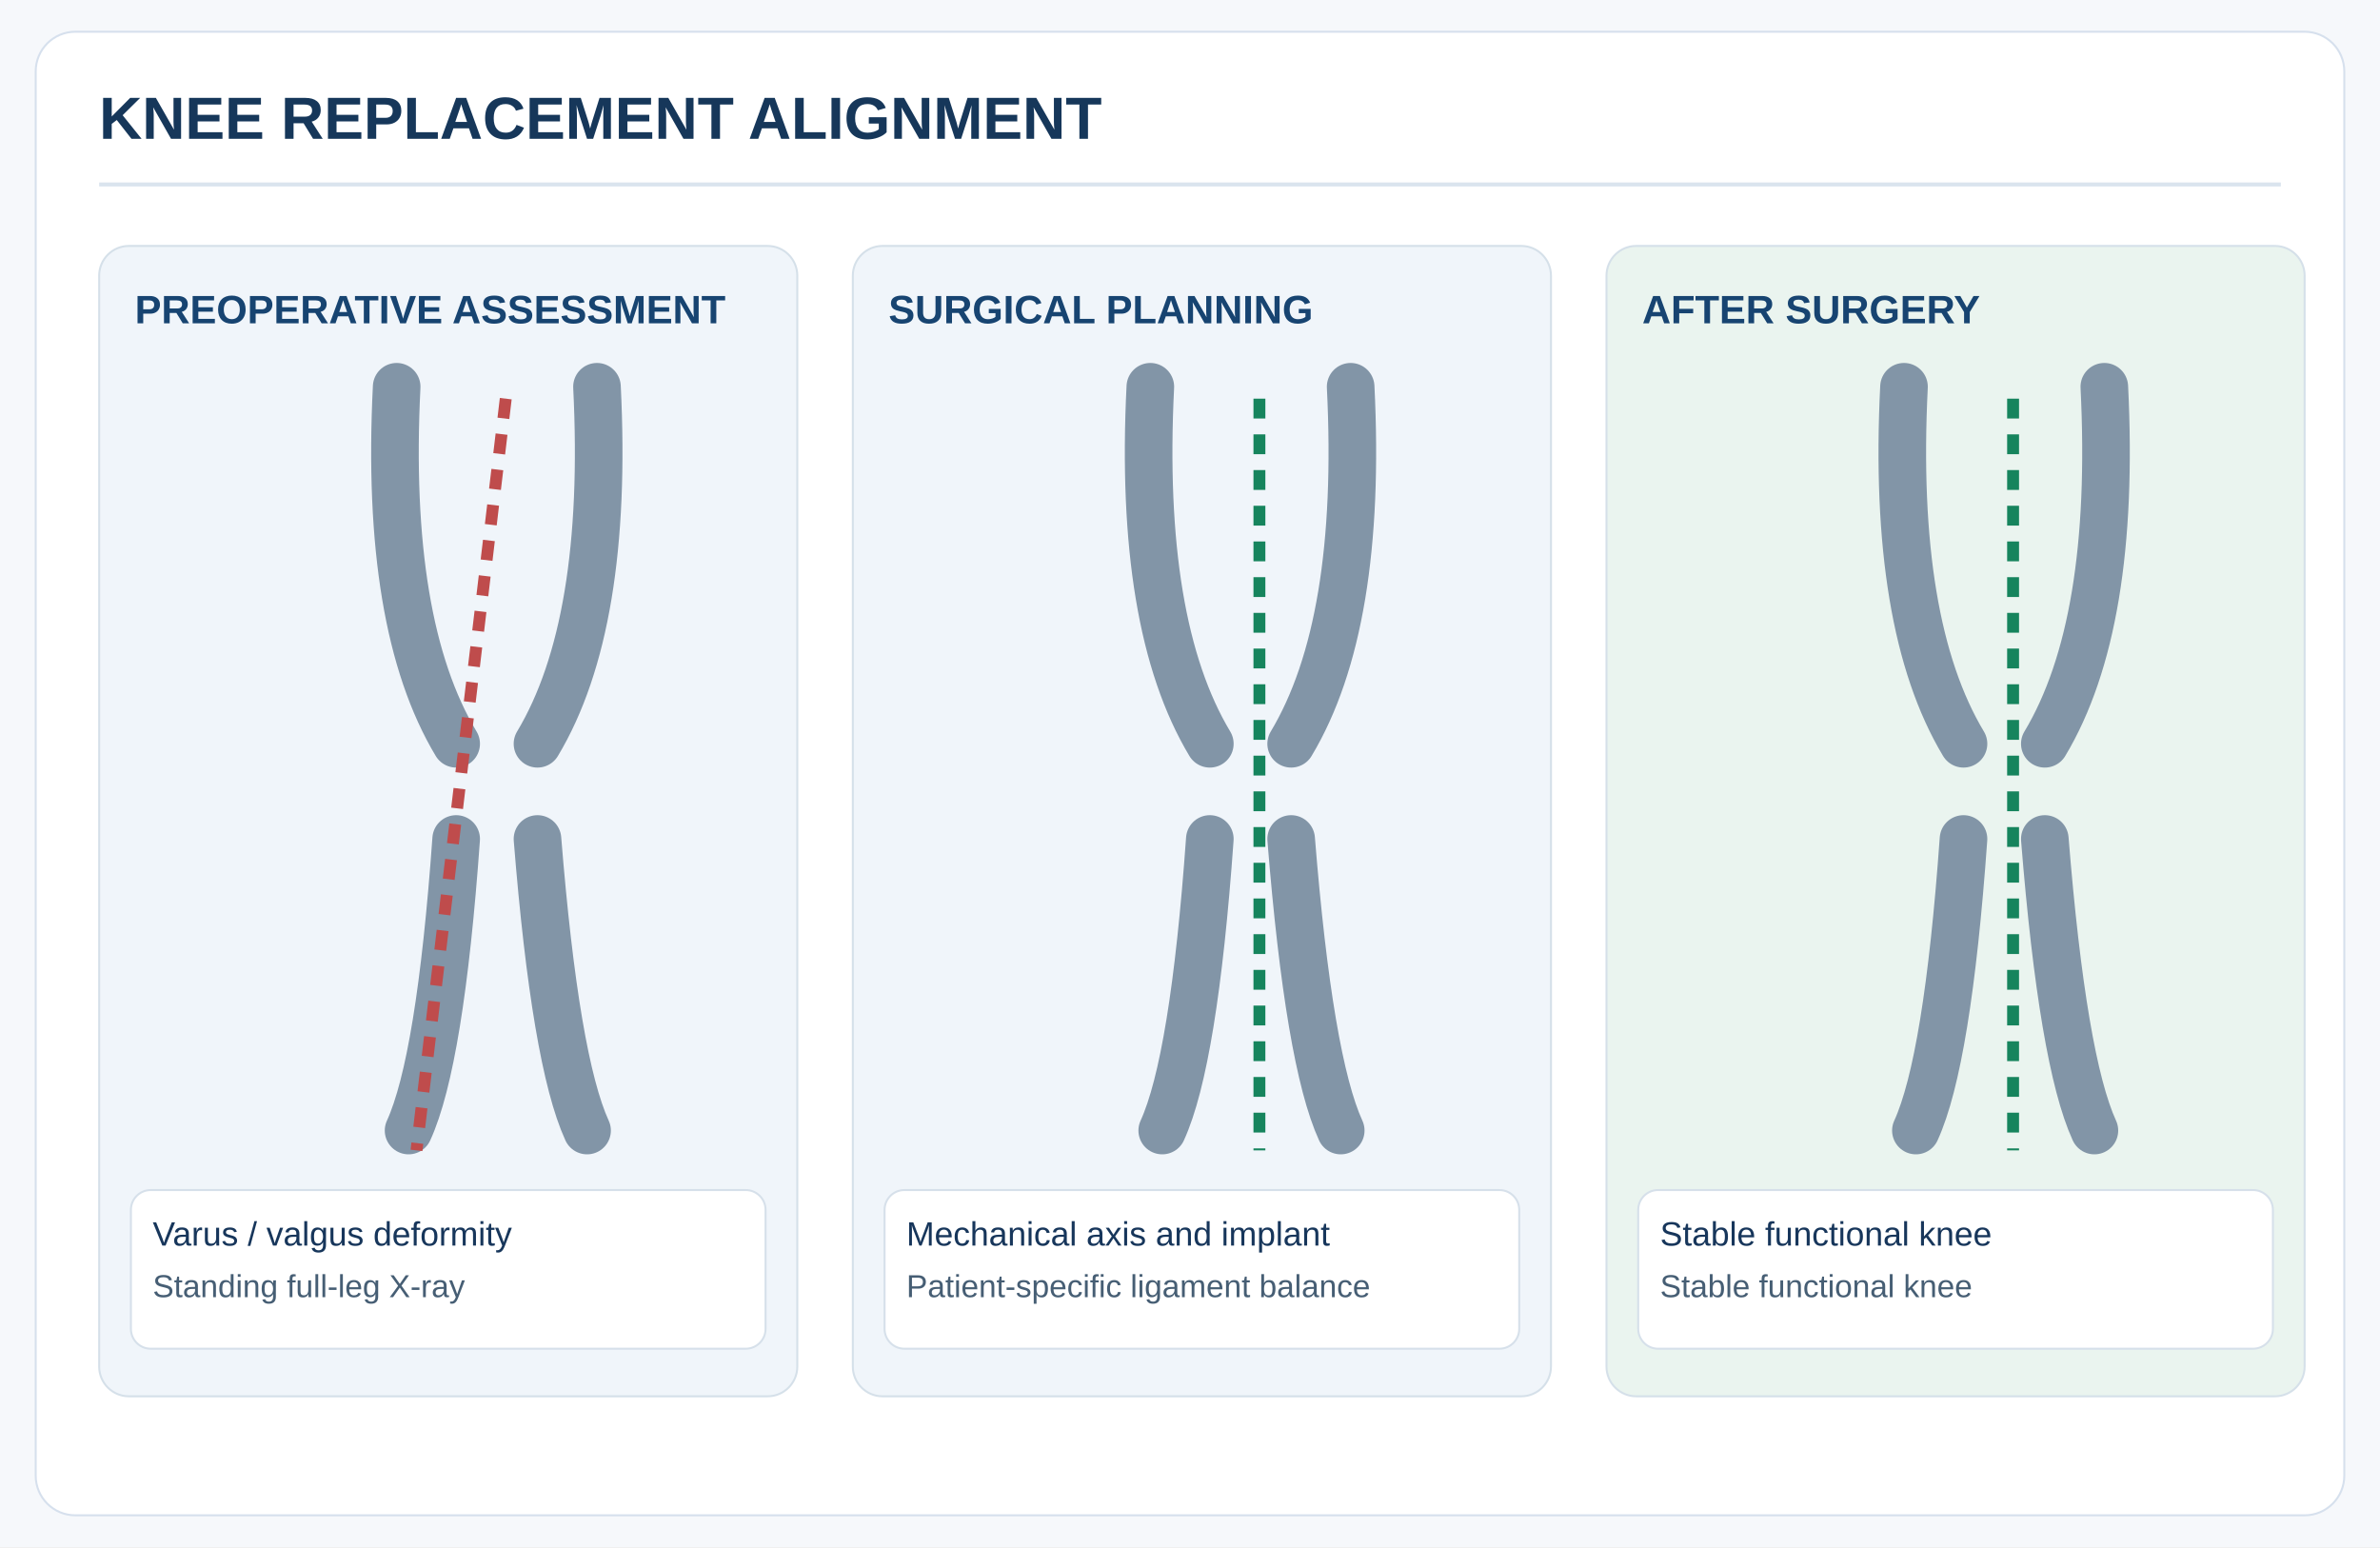
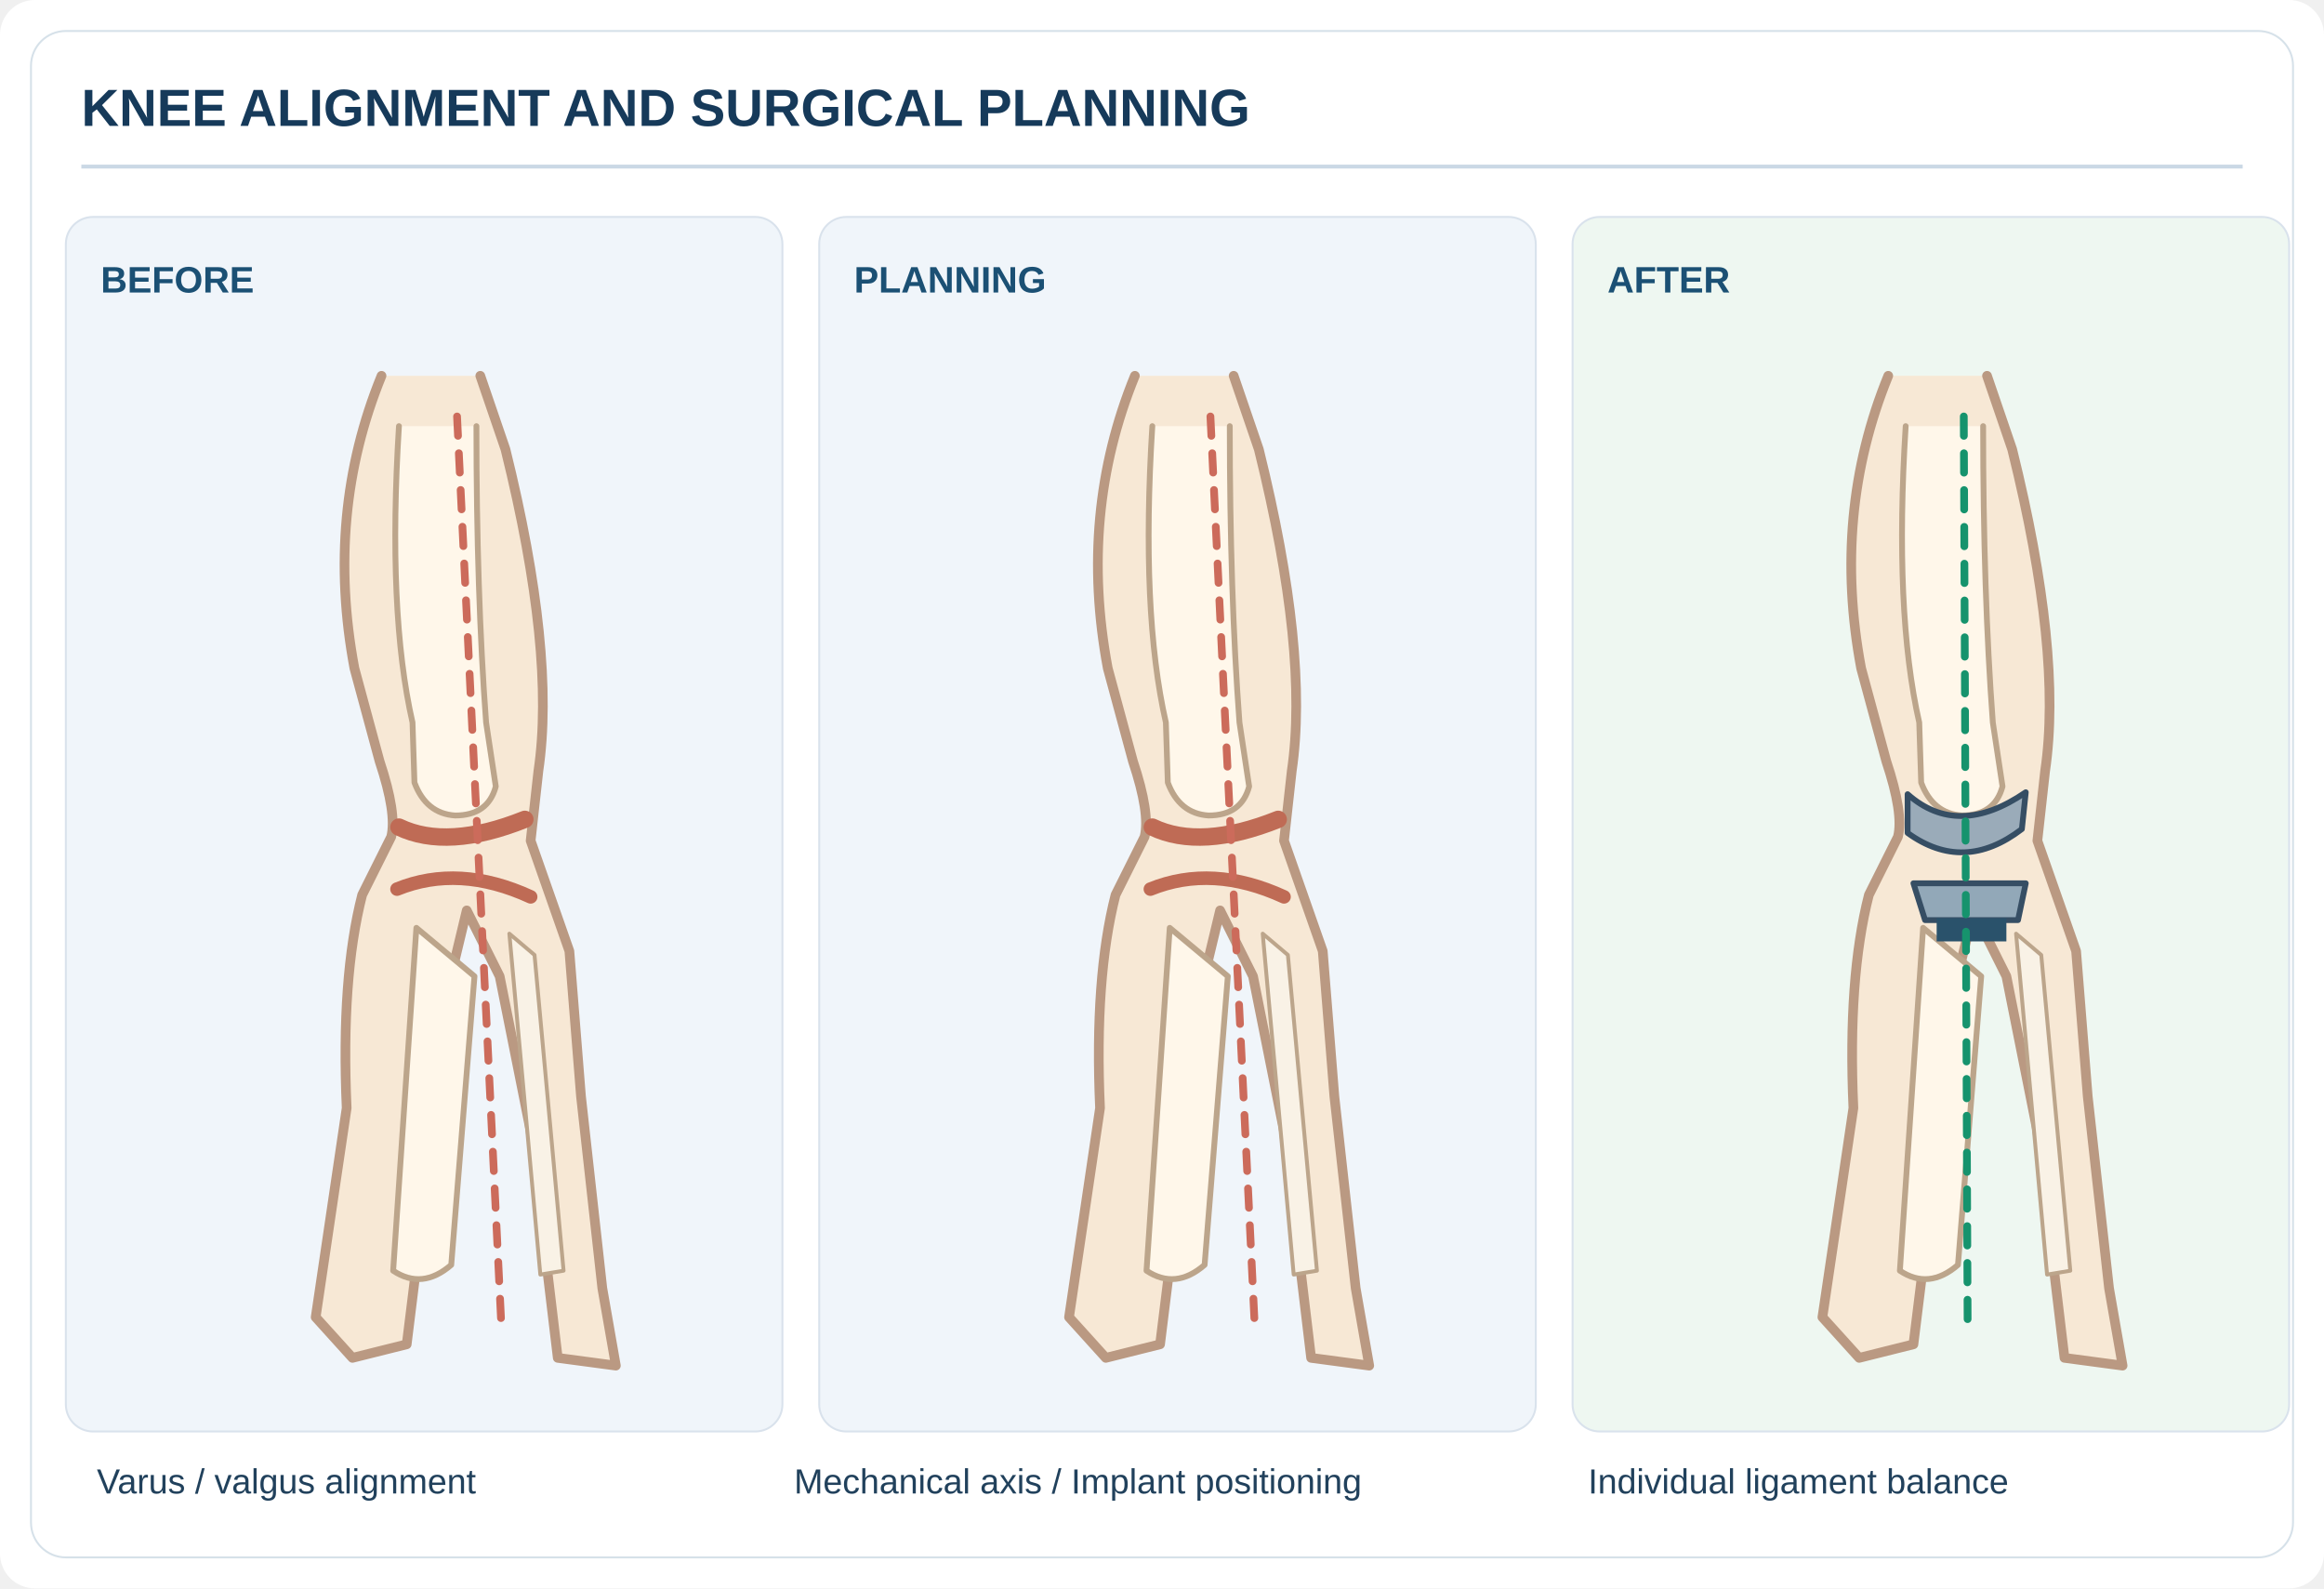
- <svg xmlns="http://www.w3.org/2000/svg" viewBox="0 0 1200 780" role="img">
-   <rect width="1200" height="780" fill="#f6f8fb" />
-   <rect x="18" y="16" width="1164" height="748" rx="20" fill="white" stroke="#d6e0ed" />
-   <text x="50" y="70" fill="#16375a" font-size="30" font-weight="700" font-family="Arial,Helvetica,sans-serif">KNEE REPLACEMENT ALIGNMENT</text>
-   <path d="M50 93 H1150" stroke="#dae4ee" stroke-width="2" />
-   <rect x="50" y="124" width="352" height="580" rx="15" fill="#f0f5fa" stroke="#d5e0e9" />
-   <text x="68" y="163" fill="#174471" font-size="20" font-weight="700" font-family="Arial,Helvetica,sans-serif">PREOPERATIVE ASSESSMENT</text>
-   <g transform="translate(130,195)" fill="none" stroke="#8295a7" stroke-width="24" stroke-linecap="round">
-     <path d="M70 0 Q64 120 100 180" />
-     <path d="M171 0 Q177 120 141 180" />
-     <path d="M100 228 Q92 340 76 375" />
-     <path d="M141 228 Q150 340 166 375" />
+ <svg xmlns="http://www.w3.org/2000/svg" viewBox="0 0 1200 820" role="img">
+   <rect width="1200" height="820" rx="18" fill="#fff" />
+   <rect x="16" y="16" width="1168" height="788" rx="18" fill="#fff" stroke="#d6e1e9" />
+   <text x="42" y="65" font-family="Arial,sans-serif" font-size="27" font-weight="700" fill="#163a5a">KNEE ALIGNMENT AND SURGICAL PLANNING</text>
+   <path d="M42 86 H1158" stroke="#cad8e5" stroke-width="2" />
+   <rect x="34" y="112" width="370" height="627" rx="14" fill="#f0f5fa" stroke="#d9e2ec" />
+   <text x="52" y="151" font-family="Arial,sans-serif" font-size="19" font-weight="700" fill="#1b5074">BEFORE</text>
+   <g transform="translate(67,180)" stroke-linejoin="round" stroke-linecap="round">
+     <path d="M130 14 Q101 85 116 165 L129 213 Q138 240 135 252 L120 282 Q109 325 112 392 L96 500 L115 521 L143 514 L157 401 L168 315 L174 290 L191 324 L207 404 L221 521 L251 525 L244 485 L233 386 L227 311 L207 254 L211 218 Q220 157 194 52 L181 14" fill="#f7e8d5" stroke="#ba9982" stroke-width="5" />
+     <path d="M139 40 Q133 136 146 193 L147 224 Q153 240 168 241 Q185 241 189 226 L184 193 Q179 126 179 40" fill="#fff7ea" stroke="#bca58b" stroke-width="3" />
+     <path d="M148 299 L136 476 Q151 486 166 473 L178 324 Z" fill="#fff7ea" stroke="#bca58b" stroke-width="3" />
+     <path d="M196 302 L212 478 L224 476 L209 313 Z" fill="#f9f2e6" stroke="#bca58b" stroke-width="2" />
+     <path d="M139 247 Q164 259 204 243" fill="none" stroke="#bf6b55" stroke-width="9" />
+     <path d="M138 279 Q170 266 207 283" fill="none" stroke="#bf6b55" stroke-width="7" />
+     <path d="M169 35 L192 507" stroke="#cc6b5b" stroke-width="4" stroke-dasharray="10 9" fill="none" />
  </g>
-   <line x1="255" y1="201" x2="210" y2="580" stroke="#bf4c4c" stroke-dasharray="10 8" stroke-width="6" />
-   <rect x="66" y="600" width="320" height="80" rx="10" fill="white" stroke="#d6e0ea" />
-   <text x="77" y="628" fill="#17365b" font-size="17" font-weight="400" font-family="Arial,Helvetica,sans-serif">Varus / valgus deformity</text>
-   <text x="77" y="654" fill="#465e74" font-size="16" font-weight="400" font-family="Arial,Helvetica,sans-serif">Standing full-leg X-ray</text>
-   <rect x="430" y="124" width="352" height="580" rx="15" fill="#f0f5fa" stroke="#d5e0e9" />
-   <text x="448" y="163" fill="#174471" font-size="20" font-weight="700" font-family="Arial,Helvetica,sans-serif">SURGICAL PLANNING</text>
-   <g transform="translate(510,195)" fill="none" stroke="#8295a7" stroke-width="24" stroke-linecap="round">
-     <path d="M70 0 Q64 120 100 180" />
-     <path d="M171 0 Q177 120 141 180" />
-     <path d="M100 228 Q92 340 76 375" />
-     <path d="M141 228 Q150 340 166 375" />
+   <rect x="423" y="112" width="370" height="627" rx="14" fill="#f0f5fa" stroke="#d9e2ec" />
+   <text x="441" y="151" font-family="Arial,sans-serif" font-size="19" font-weight="700" fill="#1b5074">PLANNING</text>
+   <g transform="translate(456,180)" stroke-linejoin="round" stroke-linecap="round">
+     <path d="M130 14 Q101 85 116 165 L129 213 Q138 240 135 252 L120 282 Q109 325 112 392 L96 500 L115 521 L143 514 L157 401 L168 315 L174 290 L191 324 L207 404 L221 521 L251 525 L244 485 L233 386 L227 311 L207 254 L211 218 Q220 157 194 52 L181 14" fill="#f7e8d5" stroke="#ba9982" stroke-width="5" />
+     <path d="M139 40 Q133 136 146 193 L147 224 Q153 240 168 241 Q185 241 189 226 L184 193 Q179 126 179 40" fill="#fff7ea" stroke="#bca58b" stroke-width="3" />
+     <path d="M148 299 L136 476 Q151 486 166 473 L178 324 Z" fill="#fff7ea" stroke="#bca58b" stroke-width="3" />
+     <path d="M196 302 L212 478 L224 476 L209 313 Z" fill="#f9f2e6" stroke="#bca58b" stroke-width="2" />
+     <path d="M139 247 Q164 259 204 243" fill="none" stroke="#bf6b55" stroke-width="9" />
+     <path d="M138 279 Q170 266 207 283" fill="none" stroke="#bf6b55" stroke-width="7" />
+     <path d="M169 35 L192 507" stroke="#cc6b5b" stroke-width="4" stroke-dasharray="10 9" fill="none" />
  </g>
-   <line x1="635" y1="201" x2="635" y2="580" stroke="#16845d" stroke-dasharray="10 8" stroke-width="6" />
-   <rect x="446" y="600" width="320" height="80" rx="10" fill="white" stroke="#d6e0ea" />
-   <text x="457" y="628" fill="#17365b" font-size="17" font-weight="400" font-family="Arial,Helvetica,sans-serif">Mechanical axis and implant</text>
-   <text x="457" y="654" fill="#465e74" font-size="16" font-weight="400" font-family="Arial,Helvetica,sans-serif">Patient-specific ligament balance</text>
-   <rect x="810" y="124" width="352" height="580" rx="15" fill="#eaf4ef" stroke="#d5e0e9" />
-   <text x="828" y="163" fill="#174471" font-size="20" font-weight="700" font-family="Arial,Helvetica,sans-serif">AFTER SURGERY</text>
-   <g transform="translate(890,195)" fill="none" stroke="#8295a7" stroke-width="24" stroke-linecap="round">
-     <path d="M70 0 Q64 120 100 180" />
-     <path d="M171 0 Q177 120 141 180" />
-     <path d="M100 228 Q92 340 76 375" />
-     <path d="M141 228 Q150 340 166 375" />
+   <rect x="812" y="112" width="370" height="627" rx="14" fill="#eef7f1" stroke="#d9e2ec" />
+   <text x="830" y="151" font-family="Arial,sans-serif" font-size="19" font-weight="700" fill="#1b5074">AFTER</text>
+   <g transform="translate(845,180)" stroke-linejoin="round" stroke-linecap="round">
+     <path d="M130 14 Q101 85 116 165 L129 213 Q138 240 135 252 L120 282 Q109 325 112 392 L96 500 L115 521 L143 514 L157 401 L168 315 L174 290 L191 324 L207 404 L221 521 L251 525 L244 485 L233 386 L227 311 L207 254 L211 218 Q220 157 194 52 L181 14" fill="#f7e8d5" stroke="#ba9982" stroke-width="5" />
+     <path d="M139 40 Q133 136 146 193 L147 224 Q153 240 168 241 Q185 241 189 226 L184 193 Q179 126 179 40" fill="#fff7ea" stroke="#bca58b" stroke-width="3" />
+     <path d="M148 299 L136 476 Q151 486 166 473 L178 324 Z" fill="#fff7ea" stroke="#bca58b" stroke-width="3" />
+     <path d="M196 302 L212 478 L224 476 L209 313 Z" fill="#f9f2e6" stroke="#bca58b" stroke-width="2" />
+     <path d="M140 230 Q166 253 201 229 L199 248 Q169 271 140 250 Z" fill="#9aabb9" stroke="#364e64" stroke-width="3" />
+     <path d="M143 276 L201 276 L197 295 L149 295 Z" fill="#92a8b8" stroke="#364e64" stroke-width="3" />
+     <rect x="155" y="294" width="36" height="12" fill="#2a526b" />
+     <path d="M169 35 L171 507" stroke="#16936d" stroke-width="4" stroke-dasharray="10 9" fill="none" />
  </g>
-   <line x1="1015" y1="201" x2="1015" y2="580" stroke="#16845d" stroke-dasharray="10 8" stroke-width="6" />
-   <rect x="826" y="600" width="320" height="80" rx="10" fill="white" stroke="#d6e0ea" />
-   <text x="837" y="628" fill="#17365b" font-size="17" font-weight="400" font-family="Arial,Helvetica,sans-serif">Stable functional knee</text>
-   <text x="837" y="654" fill="#465e74" font-size="16" font-weight="400" font-family="Arial,Helvetica,sans-serif">Stable functional knee</text>
+   <text x="50" y="771" font-family="Arial,sans-serif" font-size="18" font-weight="400" fill="#21415c">Varus / valgus alignment</text>
+   <text x="410" y="771" font-family="Arial,sans-serif" font-size="18" font-weight="400" fill="#21415c">Mechanical axis / Implant positioning</text>
+   <text x="820" y="771" font-family="Arial,sans-serif" font-size="18" font-weight="400" fill="#21415c">Individual ligament balance</text>
</svg>
